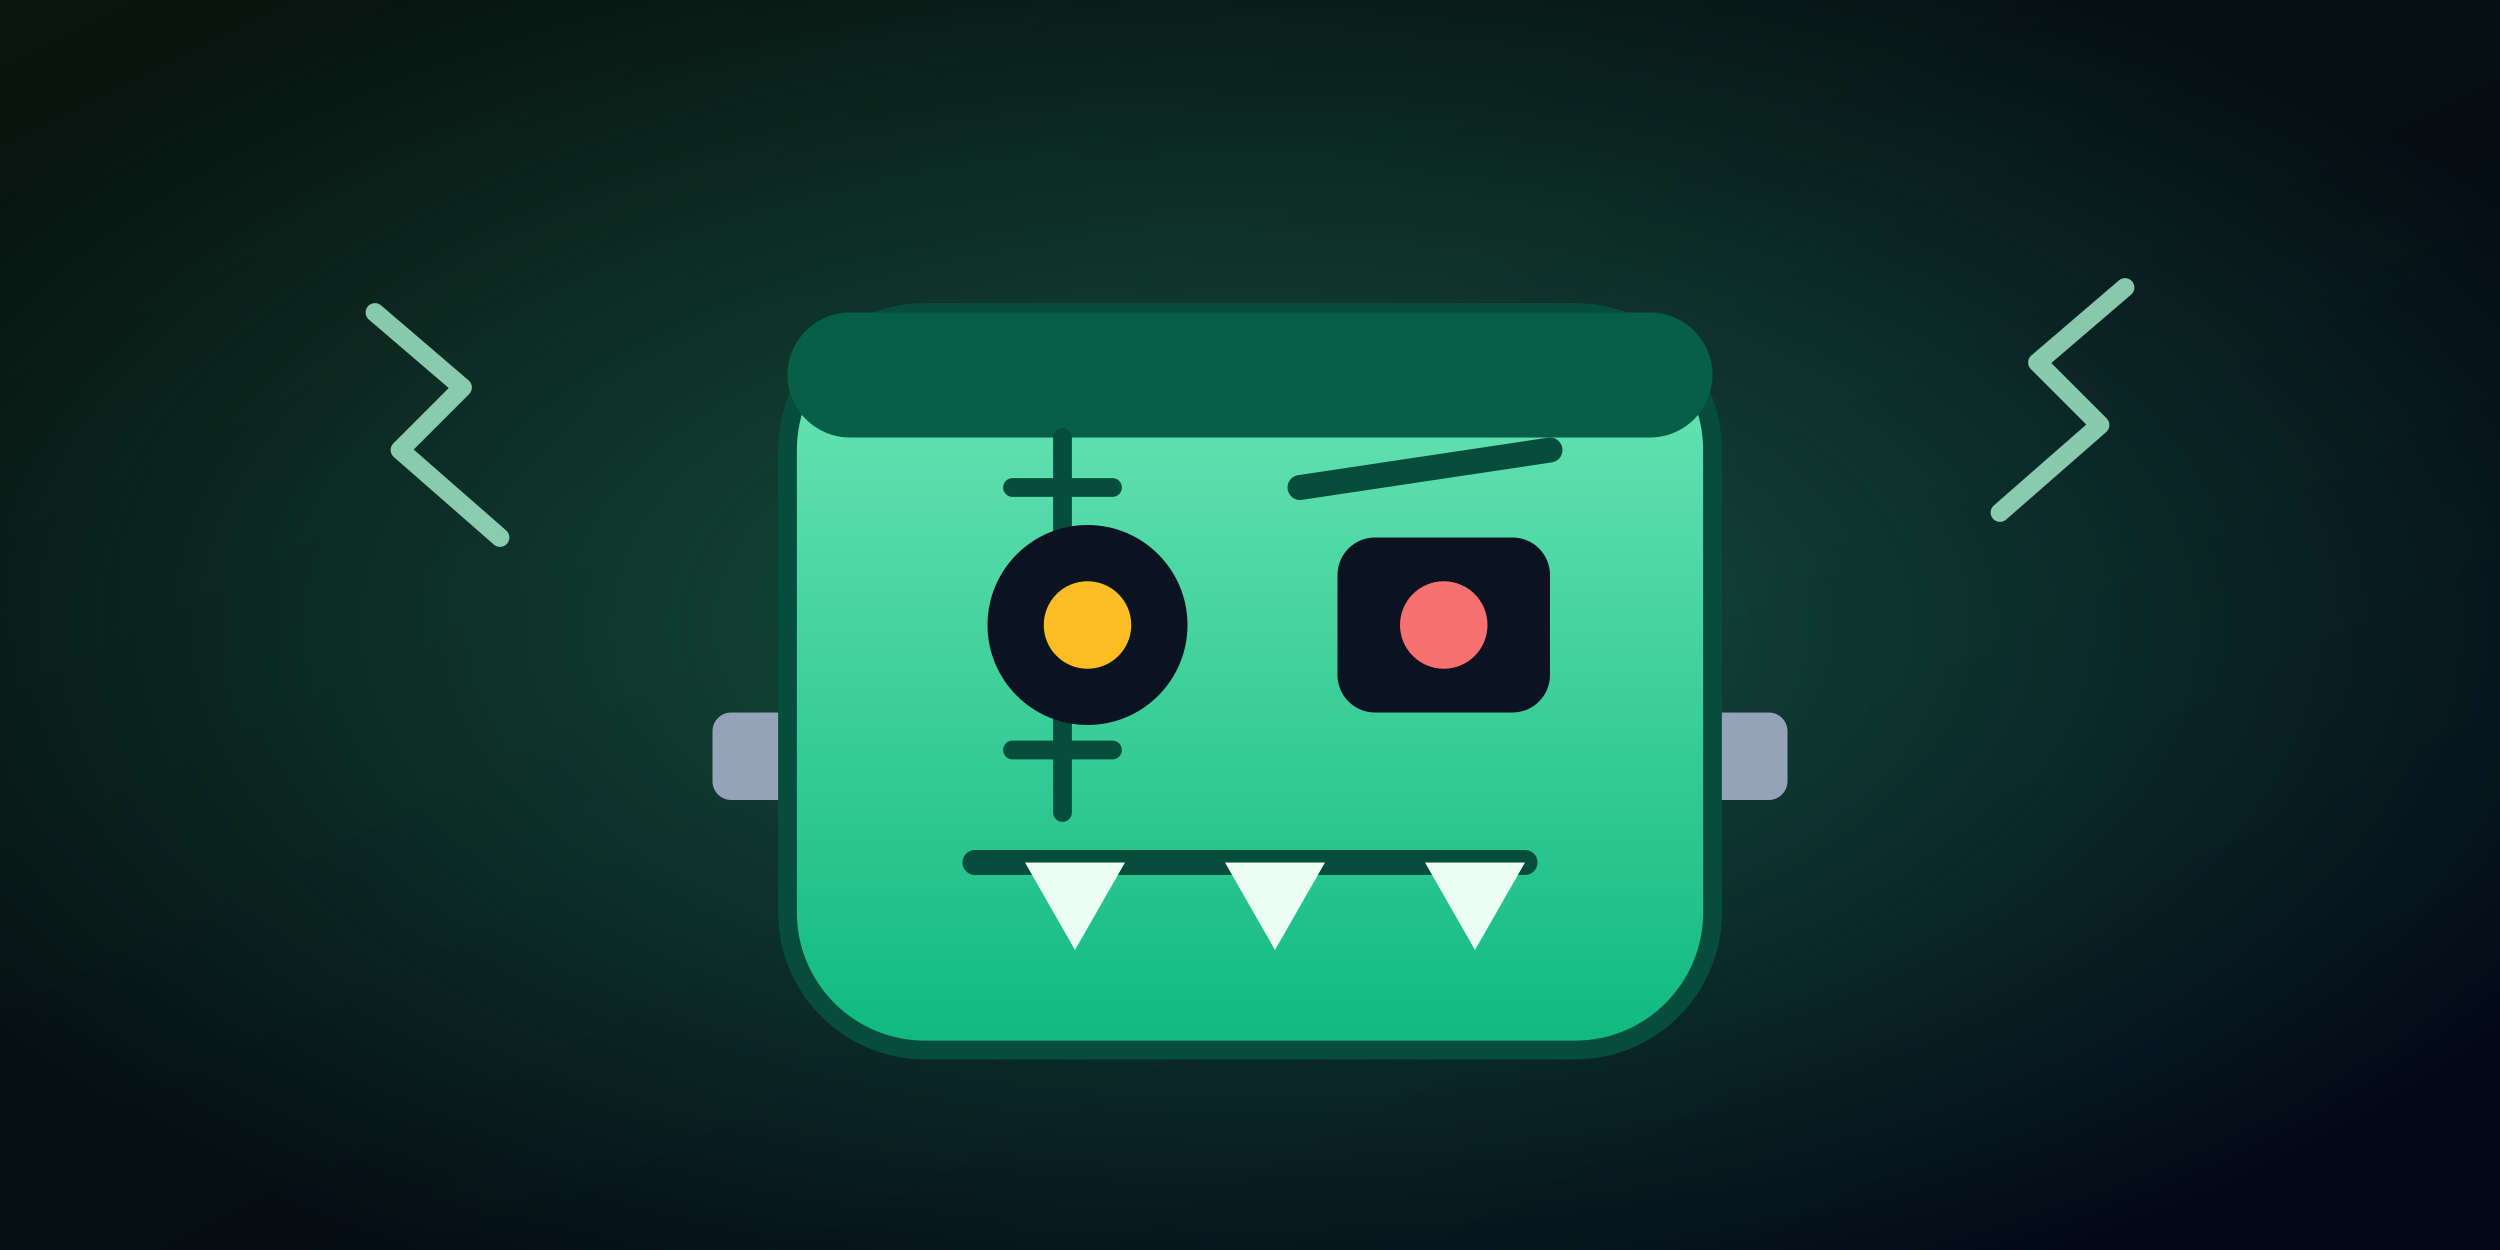
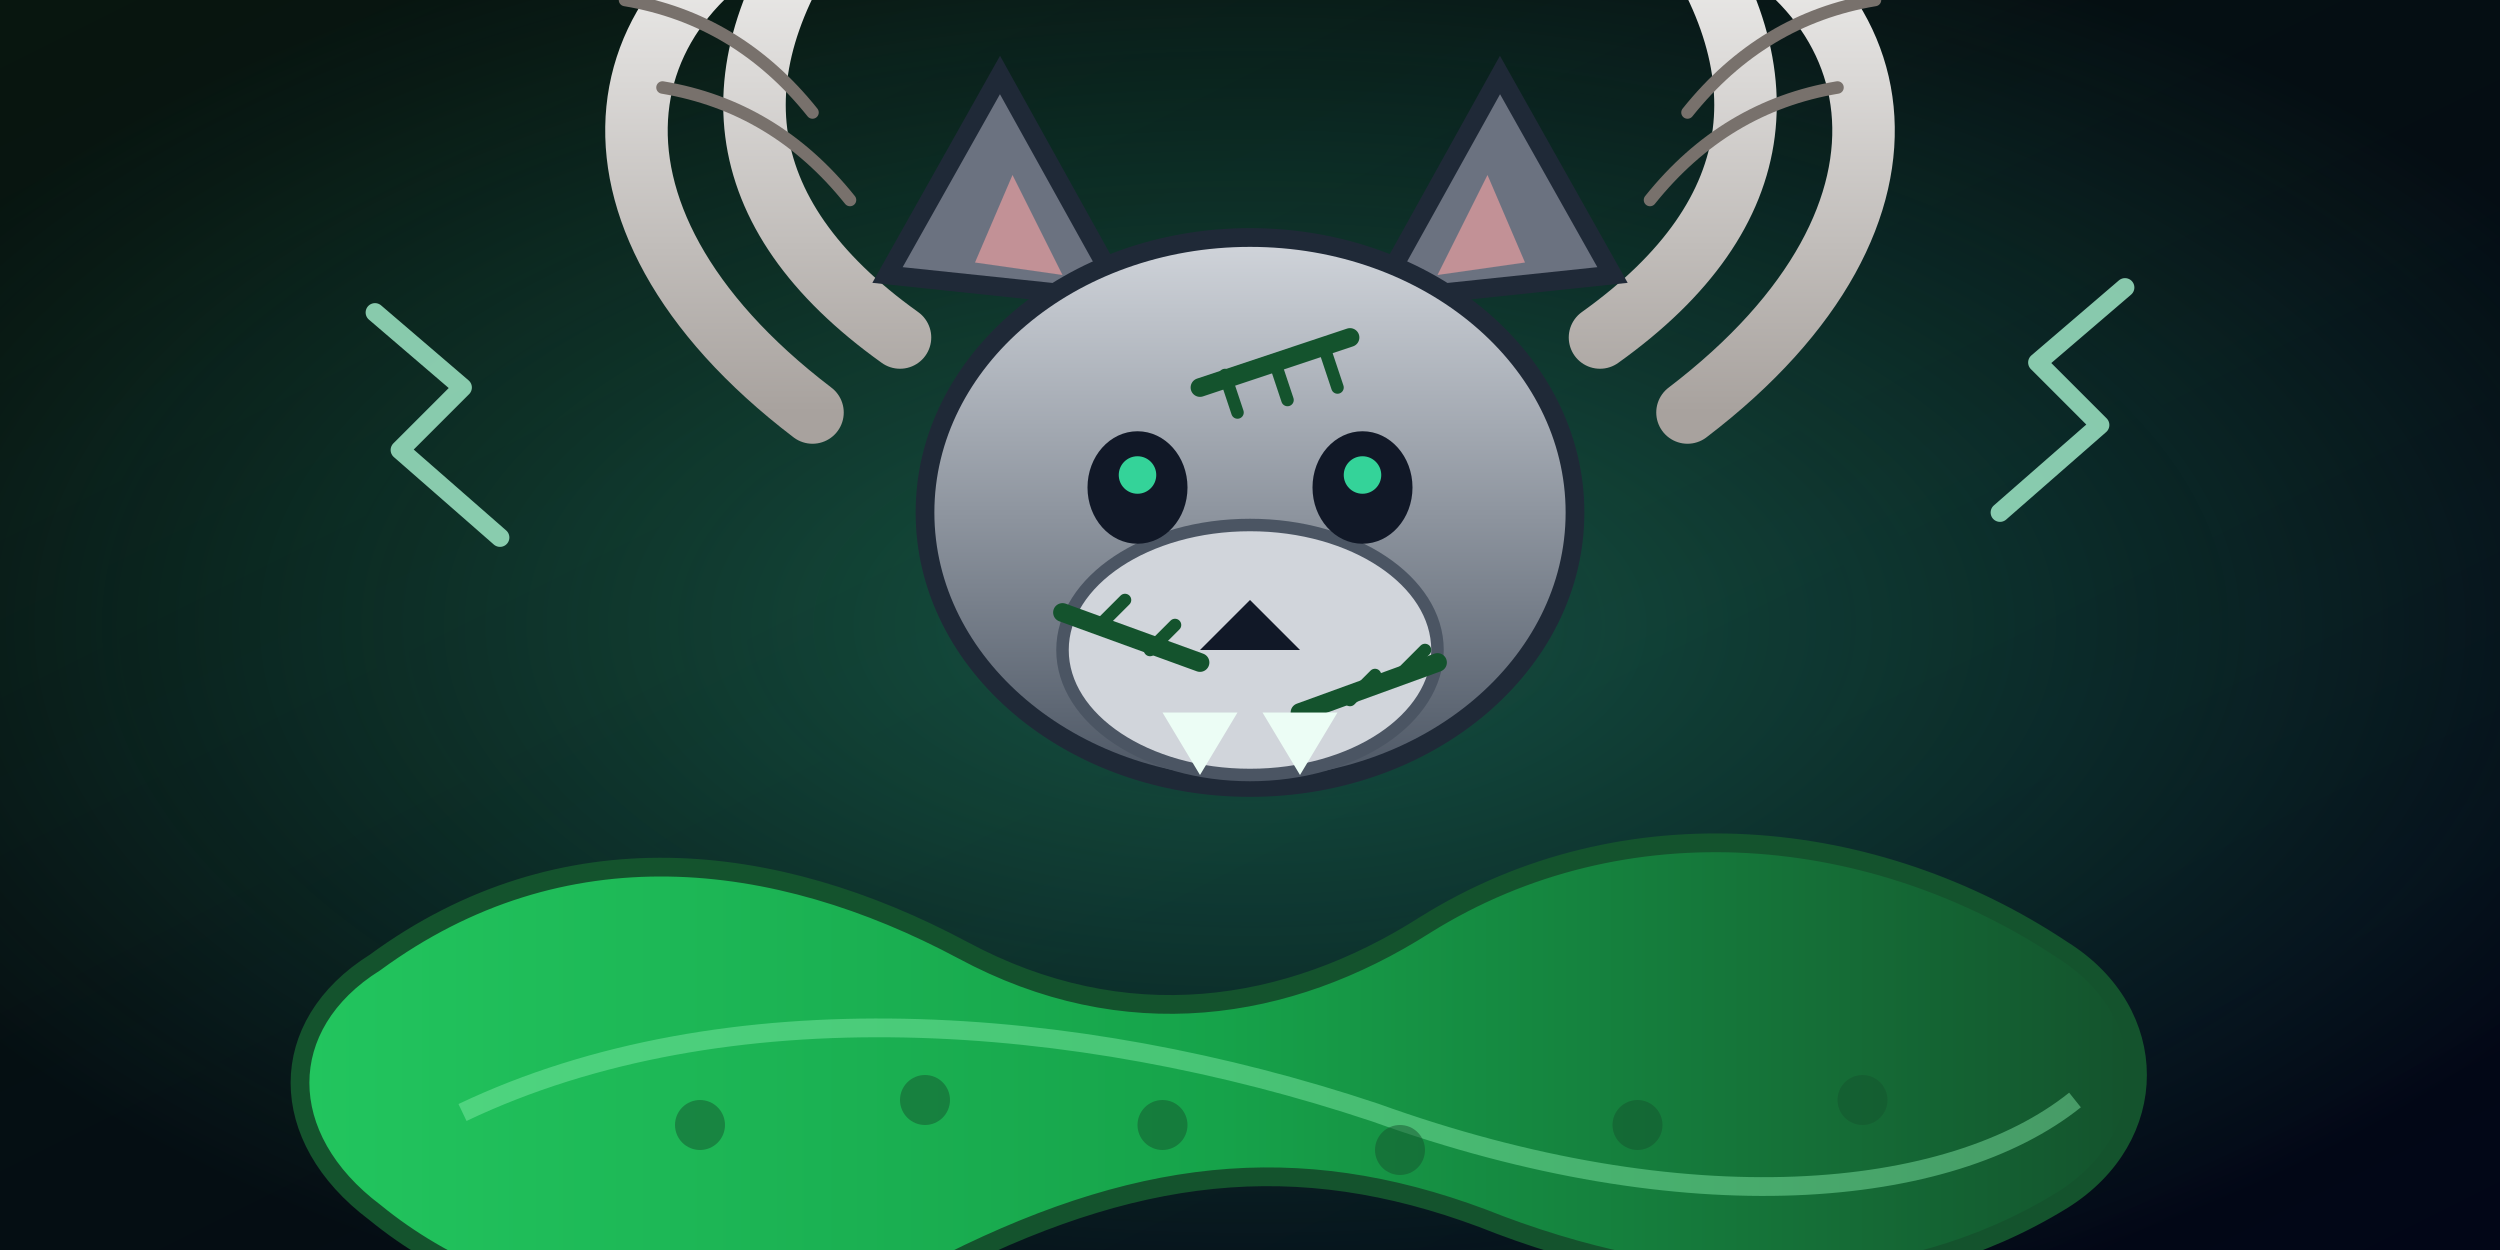
- <svg xmlns="http://www.w3.org/2000/svg" viewBox="0 0 400 200" width="400" height="200" role="img" aria-label="FrankenBeasts artwork">
+ <svg xmlns="http://www.w3.org/2000/svg" viewBox="0 0 400 200" width="400" height="200" role="img" aria-label="FrankenBeasts wolf, snake body, and goat horns artwork">
  <defs>
    <linearGradient id="fb-bg" x1="0" y1="0" x2="1" y2="1">
      <stop offset="0" stop-color="#08160f" />
      <stop offset="1" stop-color="#020617" />
    </linearGradient>
    <radialGradient id="fb-glow" cx="0.5" cy="0.5" r="0.6">
      <stop offset="0" stop-color="#34d399" stop-opacity="0.35" />
      <stop offset="1" stop-color="#34d399" stop-opacity="0" />
    </radialGradient>
-     <linearGradient id="fb-skin" x1="0" y1="0" x2="0" y2="1">
-       <stop offset="0" stop-color="#6ee7b7" />
-       <stop offset="1" stop-color="#10b981" />
+     <linearGradient id="fb-fur" x1="0" y1="0" x2="0" y2="1">
+       <stop offset="0" stop-color="#d1d5db" />
+       <stop offset="1" stop-color="#4b5563" />
+     </linearGradient>
+     <linearGradient id="fb-horn" x1="0" y1="0" x2="0" y2="1">
+       <stop offset="0" stop-color="#f5f5f4" />
+       <stop offset="1" stop-color="#a8a29e" />
+     </linearGradient>
+     <linearGradient id="fb-snake" x1="0" y1="0" x2="1" y2="0">
+       <stop offset="0" stop-color="#22c55e" />
+       <stop offset="0.5" stop-color="#16a34a" />
+       <stop offset="1" stop-color="#14532d" />
    </linearGradient>
  </defs>
  <rect width="400" height="200" fill="url(#fb-bg)" />
  <rect width="400" height="200" fill="url(#fb-glow)" />
  <g stroke="#a7f3d0" stroke-width="3" fill="none" stroke-linecap="round" stroke-linejoin="round" opacity="0.8">
    <path d="M60 50 l14 12 -10 10 16 14" />
    <path d="M340 46 l-14 12 10 10 -16 14" />
  </g>
-   <g transform="translate(200 108)">
-     <rect x="-86" y="6" width="20" height="14" rx="3" fill="#94a3b8" />
-     <rect x="66" y="6" width="20" height="14" rx="3" fill="#94a3b8" />
-     <rect x="-74" y="-58" width="148" height="118" rx="22" fill="url(#fb-skin)" stroke="#064e3b" stroke-width="3" />
-     <rect x="-74" y="-58" width="148" height="20" rx="10" fill="#065f46" />
-     <g stroke="#064e3b" stroke-width="3" stroke-linecap="round">
-       <path d="M-30 -38 v60" />
-       <path d="M-38 -30 h16 M-38 -16 h16 M-38 -2 h16 M-38 12 h16" />
+   <g transform="translate(200 118)">
+     <path d="M-140 36          C-110 14,-76 18,-46 34          C-20 48,6 44,28 30          C60 10,100 14,130 34          C146 44,146 64,130 74          C104 90,72 90,40 78          C10 66,-16 68,-48 84          C-82 100,-118 94,-140 76          C-156 64,-156 46,-140 36 Z" fill="url(#fb-snake)" stroke="#14532d" stroke-width="3" />
+     <path d="M-126 60 C-84 40,-28 44,20 60 C70 78,112 74,132 58" fill="none" stroke="#86efac" stroke-opacity="0.45" stroke-width="3" />
+     <g fill="#14532d" opacity="0.5">
+       <circle cx="-88" cy="62" r="4" />
+       <circle cx="-52" cy="58" r="4" />
+       <circle cx="-14" cy="62" r="4" />
+       <circle cx="24" cy="66" r="4" />
+       <circle cx="62" cy="62" r="4" />
+       <circle cx="98" cy="58" r="4" />
    </g>
-     <circle cx="-26" cy="-8" r="16" fill="#0b1220" />
-     <circle cx="-26" cy="-8" r="7" fill="#fbbf24" />
-     <rect x="14" y="-22" width="34" height="28" rx="6" fill="#0b1220" />
-     <circle cx="31" cy="-8" r="7" fill="#f87171" />
-     <path d="M8 -30 l40 -6" stroke="#064e3b" stroke-width="4" stroke-linecap="round" />
-     <path d="M-44 30 h88" stroke="#064e3b" stroke-width="4" stroke-linecap="round" />
+   </g>
+   <g transform="translate(200 88)">
+     <path d="M-70 -22 C-112 -54,-104 -92,-66 -104 C-86 -78,-84 -54,-56 -34" fill="none" stroke="url(#fb-horn)" stroke-width="10" stroke-linecap="round" />
+     <path d="M-94 -74 C-82 -72,-72 -66,-64 -56" fill="none" stroke="#78716c" stroke-width="2" stroke-linecap="round" />
+     <path d="M-100 -88 C-88 -86,-78 -80,-70 -70" fill="none" stroke="#78716c" stroke-width="2" stroke-linecap="round" />
+     <path d="M70 -22 C112 -54,104 -92,66 -104 C86 -78,84 -54,56 -34" fill="none" stroke="url(#fb-horn)" stroke-width="10" stroke-linecap="round" />
+     <path d="M94 -74 C82 -72,72 -66,64 -56" fill="none" stroke="#78716c" stroke-width="2" stroke-linecap="round" />
+     <path d="M100 -88 C88 -86,78 -80,70 -70" fill="none" stroke="#78716c" stroke-width="2" stroke-linecap="round" />
+     <path d="M-58 -44 L-40 -76 L-20 -40 Z" fill="#6b7280" stroke="#1f2937" stroke-width="3" />
+     <path d="M58 -44 L40 -76 L20 -40 Z" fill="#6b7280" stroke="#1f2937" stroke-width="3" />
+     <path d="M-44 -46 L-38 -60 L-30 -44 Z" fill="#fca5a5" opacity="0.6" />
+     <path d="M44 -46 L38 -60 L30 -44 Z" fill="#fca5a5" opacity="0.6" />
+     <ellipse cx="0" cy="-6" rx="52" ry="44" fill="url(#fb-fur)" stroke="#1f2937" stroke-width="3" />
+     <ellipse cx="0" cy="16" rx="30" ry="20" fill="#d1d5db" stroke="#4b5563" stroke-width="2" />
+     <polygon points="0,8 -8,16 8,16" fill="#111827" />
+     <ellipse cx="-18" cy="-10" rx="8" ry="9" fill="#111827" />
+     <ellipse cx="18" cy="-10" rx="8" ry="9" fill="#111827" />
+     <circle cx="-18" cy="-12" r="3" fill="#34d399" />
+     <circle cx="18" cy="-12" r="3" fill="#34d399" />
+     <g stroke="#14532d" stroke-width="3" stroke-linecap="round">
+       <path d="M-8 -26 L16 -34" />
+       <path d="M-30 10 L-8 18" />
+       <path d="M8 26 L30 18" />
+     </g>
+     <g stroke="#14532d" stroke-width="2" stroke-linecap="round">
+       <path d="M-4 -28 L-2 -22" />
+       <path d="M4 -30 L6 -24" />
+       <path d="M12 -32 L14 -26" />
+       <path d="M-24 12 L-20 8" />
+       <path d="M-16 16 L-12 12" />
+       <path d="M16 24 L20 20" />
+       <path d="M24 20 L28 16" />
+     </g>
    <g fill="#ecfdf5">
-       <path d="M-36 30 l8 14 8 -14 z" />
-       <path d="M-4 30 l8 14 8 -14 z" />
-       <path d="M28 30 l8 14 8 -14 z" />
+       <path d="M-14 26 l6 10 6 -10 z" />
+       <path d="M2 26 l6 10 6 -10 z" />
    </g>
  </g>
</svg>
